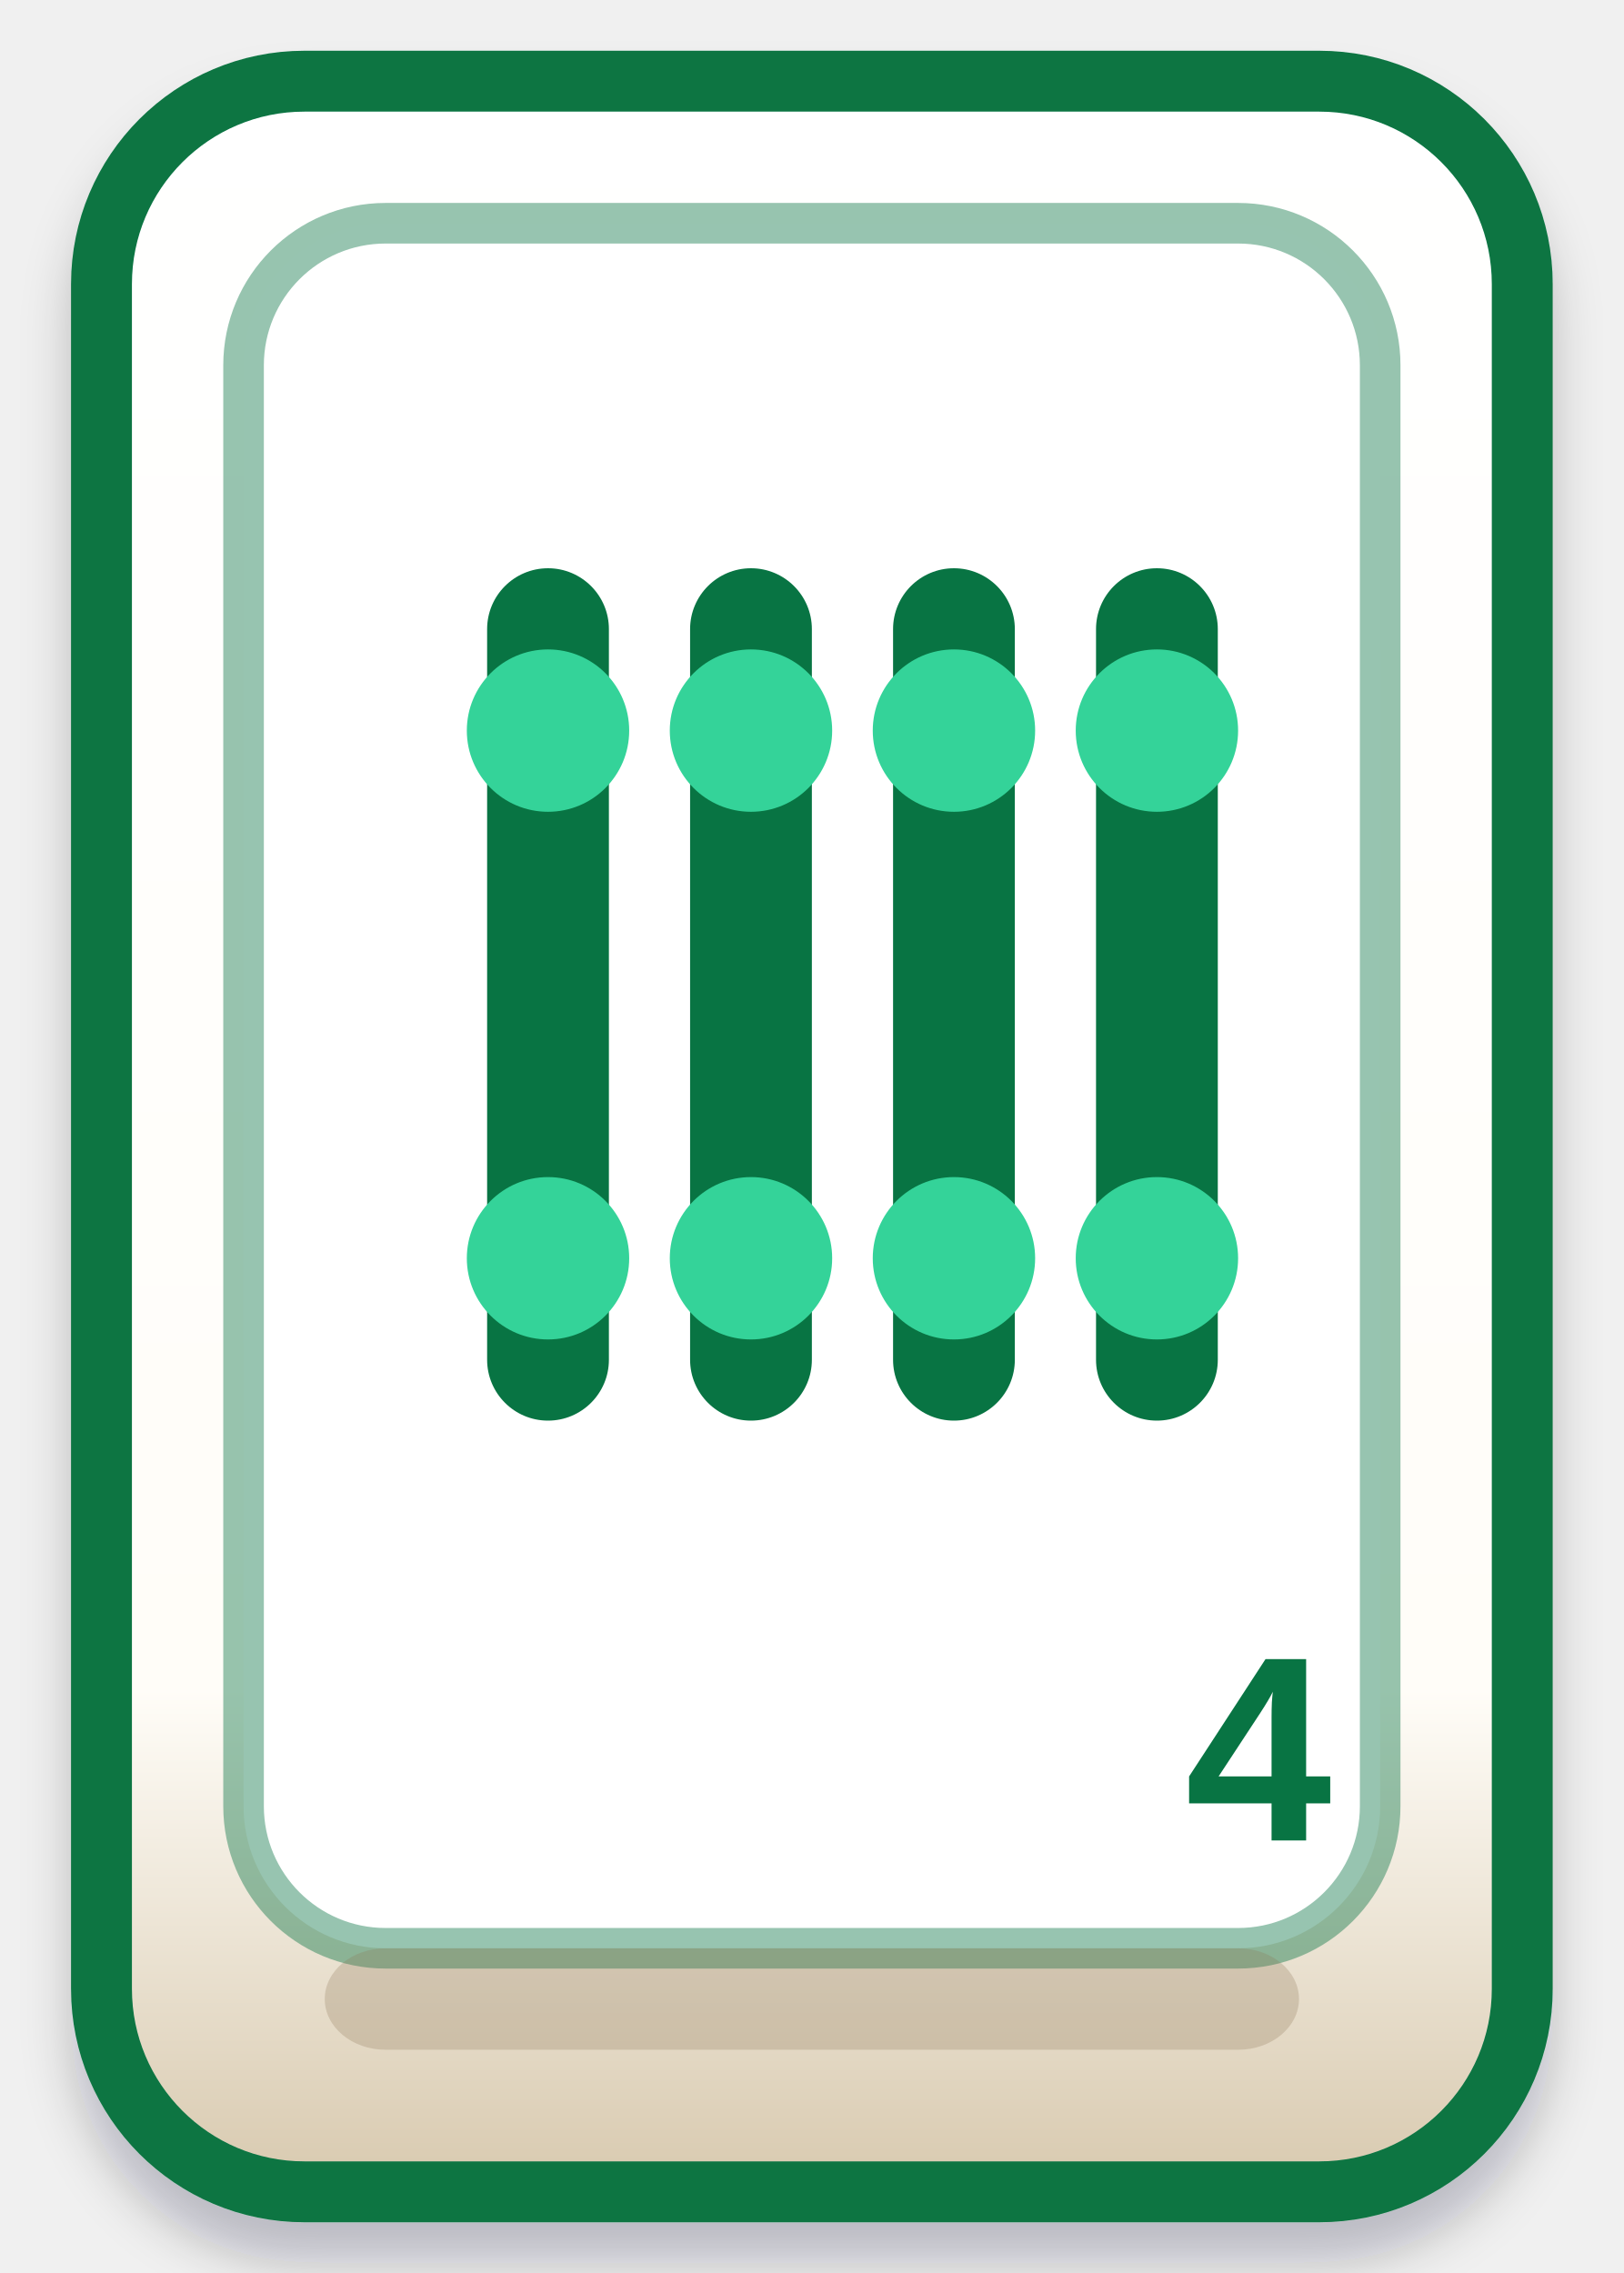
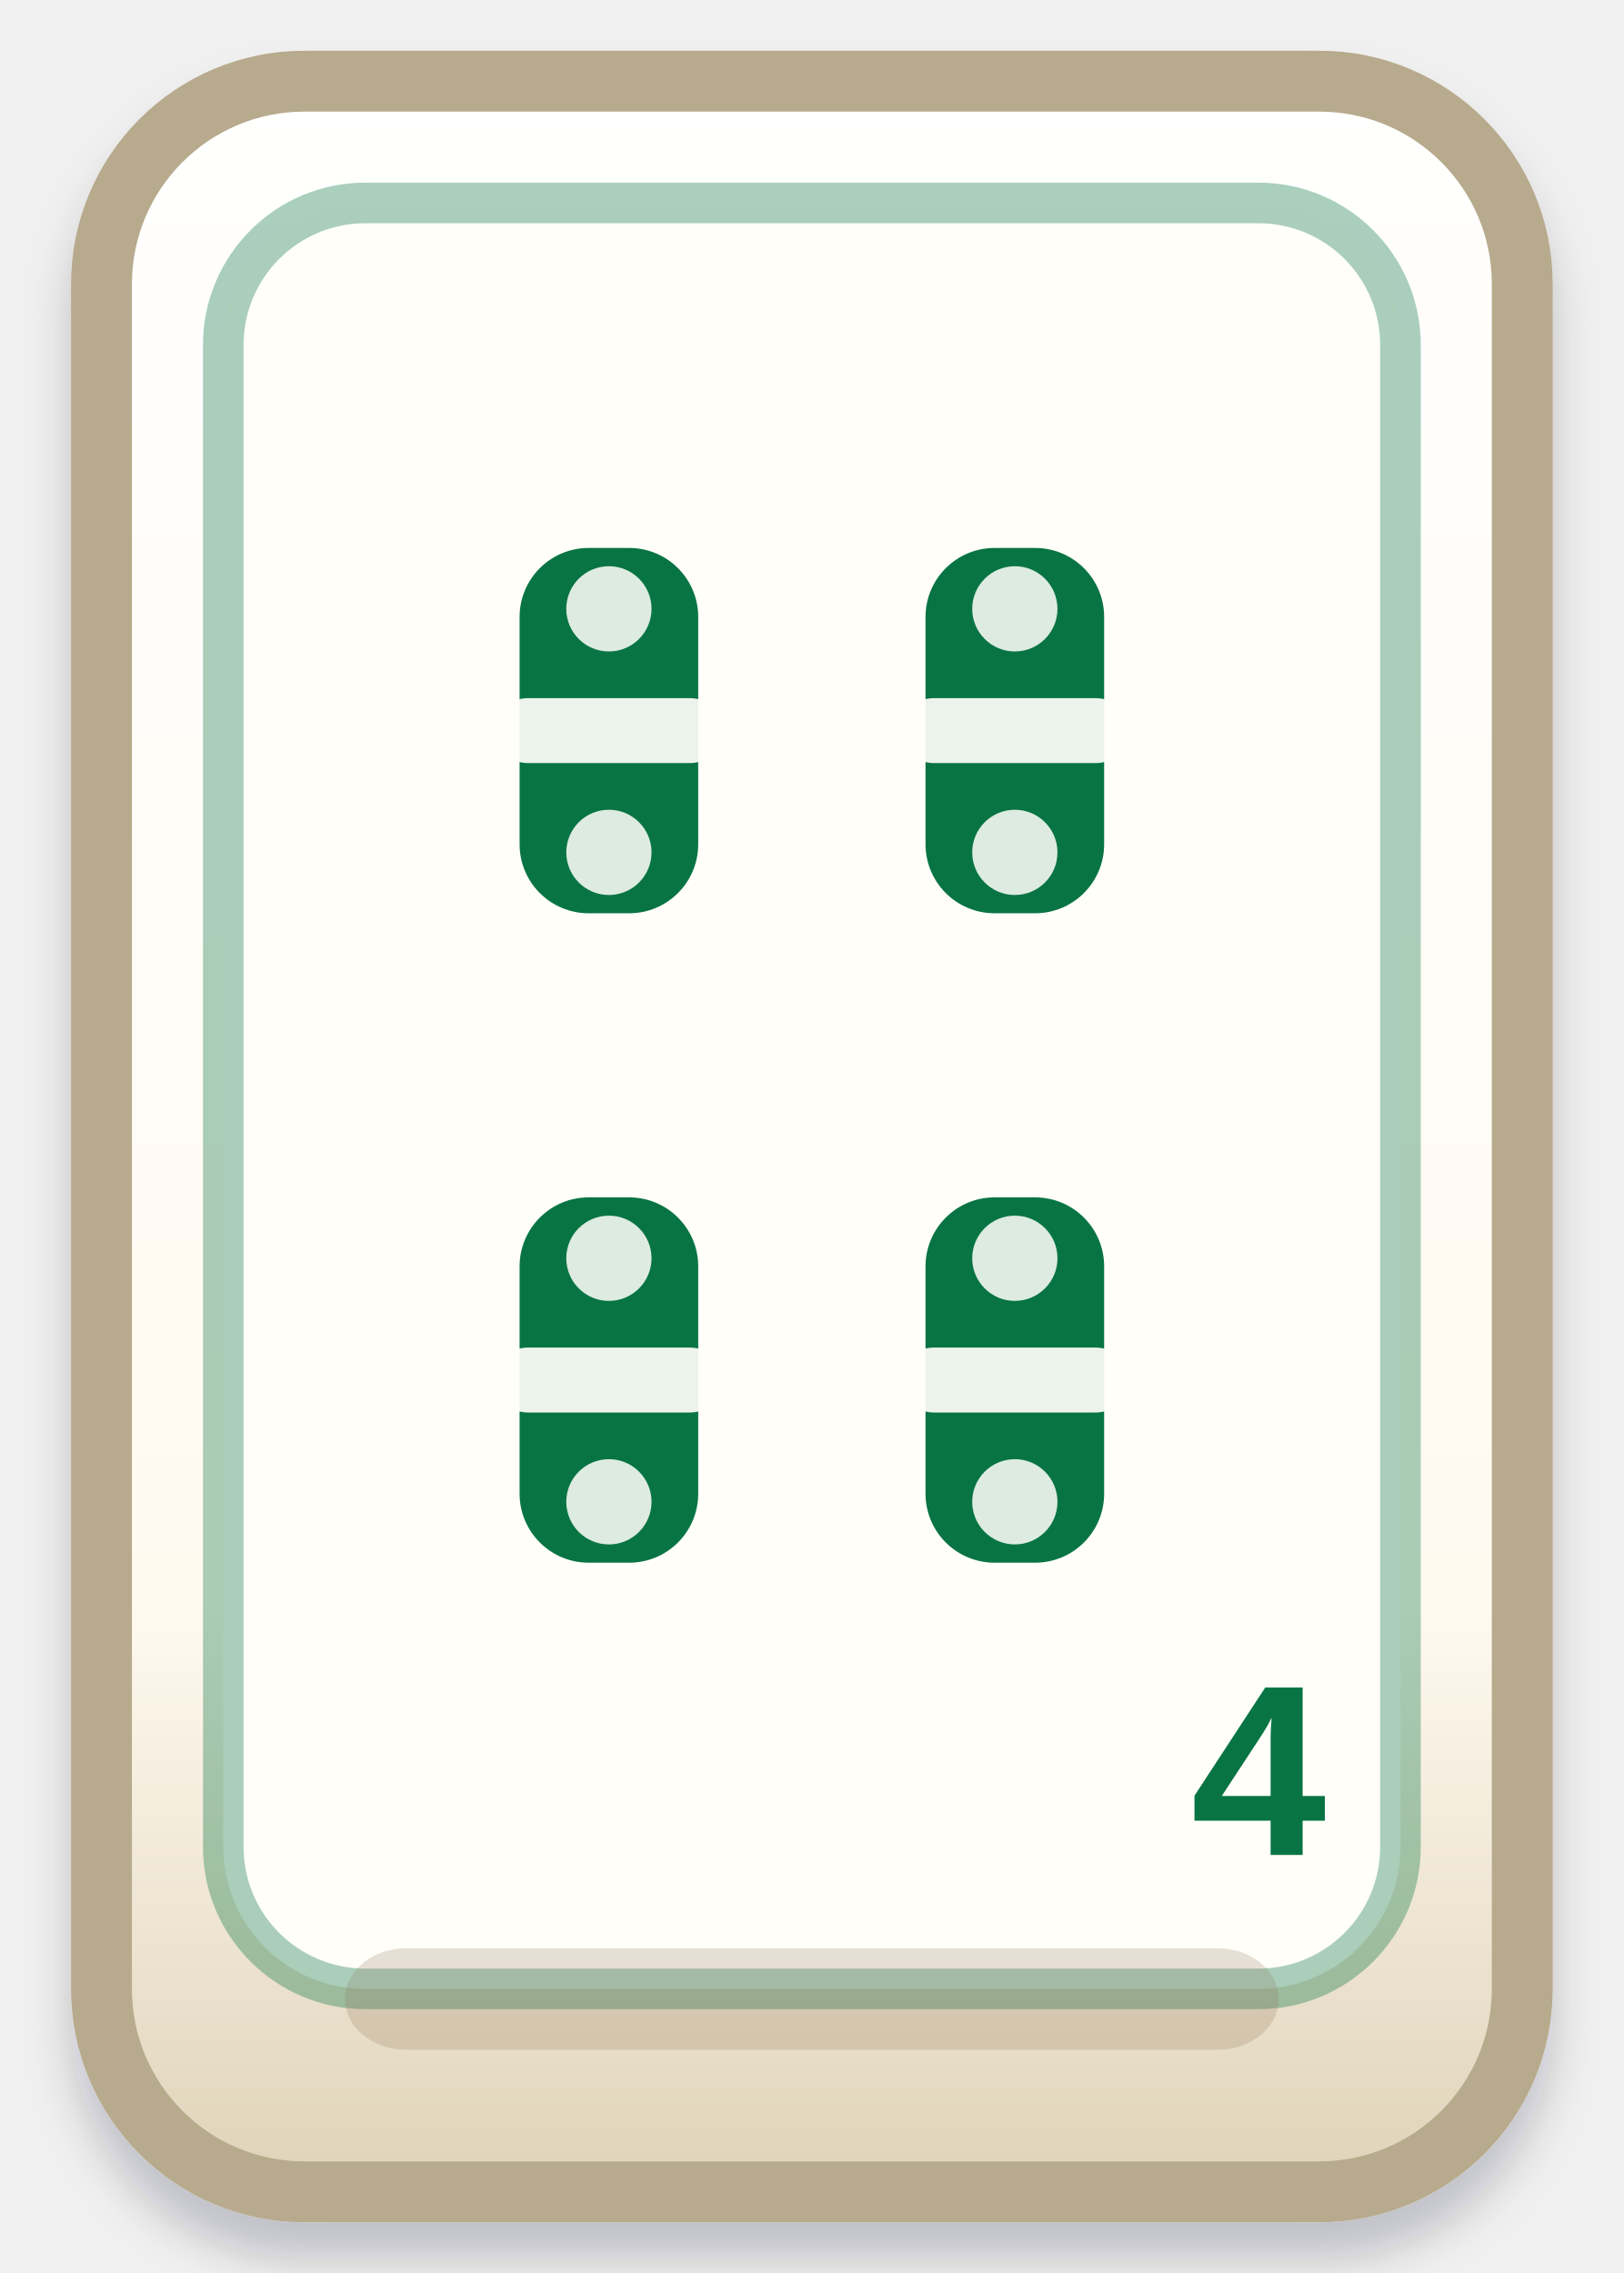
<svg xmlns="http://www.w3.org/2000/svg" viewBox="0 0 80 112" role="img">
  <defs>
    <linearGradient id="tileBase" x1="0" y1="0" x2="0" y2="1">
      <stop offset="0" stop-color="#ffffff" />
-       <stop offset="0.76" stop-color="#fffdf8" />
-       <stop offset="1" stop-color="#d7c8ad" />
+       <stop offset="0.72" stop-color="#fffaf0" />
+       <stop offset="1" stop-color="#dfd2b8" />
    </linearGradient>
    <filter id="tileShadow" x="-20%" y="-20%" width="140%" height="140%">
-       <feDropShadow dx="0" dy="2" stdDeviation="1.2" flood-color="#0f172a" flood-opacity="0.22" />
+       <feDropShadow dx="0" dy="1.8" stdDeviation="1.1" flood-color="#0f172a" flood-opacity="0.20" />
    </filter>
  </defs>
-   <rect x="5" y="4" width="70" height="104" rx="10" fill="url(#tileBase)" stroke="#087443" stroke-width="3" filter="url(#tileShadow)" />
-   <rect x="12" y="11" width="56" height="85" rx="7" fill="#fff" stroke="#087443" stroke-opacity="0.42" stroke-width="2" />
-   <rect x="24" y="28" width="6" height="42" rx="3" fill="#087443" />
-   <circle cx="27" cy="36" r="4" fill="#34d399" />
-   <circle cx="27" cy="62" r="4" fill="#34d399" />
-   <rect x="34" y="28" width="6" height="42" rx="3" fill="#087443" />
-   <circle cx="37" cy="36" r="4" fill="#34d399" />
-   <circle cx="37" cy="62" r="4" fill="#34d399" />
-   <rect x="44" y="28" width="6" height="42" rx="3" fill="#087443" />
-   <circle cx="47" cy="36" r="4" fill="#34d399" />
-   <circle cx="47" cy="62" r="4" fill="#34d399" />
-   <rect x="54" y="28" width="6" height="42" rx="3" fill="#087443" />
-   <circle cx="57" cy="36" r="4" fill="#34d399" />
-   <circle cx="57" cy="62" r="4" fill="#34d399" />
-   <text x="62" y="87" text-anchor="middle" dominant-baseline="middle" font-family="Arial, 'Noto Sans JP', sans-serif" font-size="13" font-weight="900" fill="#087443">4</text>
-   <rect x="16" y="96" width="48" height="5" rx="3" fill="#8b7355" opacity="0.26" />
+   <rect x="5" y="4" width="70" height="104" rx="10" fill="url(#tileBase)" stroke="#b7aa8d" stroke-width="3" filter="url(#tileShadow)" />
+   <rect x="11" y="10" width="58" height="88" rx="7" fill="#fffef9" stroke="#087443" stroke-opacity="0.34" stroke-width="2" />
+   <g>
+     <rect x="25.6" y="27" width="8.8" height="18" rx="3.4" fill="#087443" />
+     <rect x="24.4" y="34.4" width="11.2" height="3.2" rx="1.6" fill="#fffef9" opacity="0.92" />
+     <circle cx="30" cy="30" r="2.1" fill="#fffef9" opacity="0.86" />
+     <circle cx="30" cy="42" r="2.1" fill="#fffef9" opacity="0.86" />
+   </g>
+   <g>
+     <rect x="45.6" y="27" width="8.8" height="18" rx="3.4" fill="#087443" />
+     <rect x="44.4" y="34.4" width="11.2" height="3.2" rx="1.6" fill="#fffef9" opacity="0.92" />
+     <circle cx="50" cy="30" r="2.1" fill="#fffef9" opacity="0.86" />
+     <circle cx="50" cy="42" r="2.1" fill="#fffef9" opacity="0.86" />
+   </g>
+   <g>
+     <rect x="25.6" y="59" width="8.8" height="18" rx="3.4" fill="#087443" />
+     <rect x="24.4" y="66.4" width="11.2" height="3.2" rx="1.6" fill="#fffef9" opacity="0.92" />
+     <circle cx="30" cy="62" r="2.1" fill="#fffef9" opacity="0.86" />
+     <circle cx="30" cy="74" r="2.1" fill="#fffef9" opacity="0.86" />
+   </g>
+   <g>
+     <rect x="45.6" y="59" width="8.8" height="18" rx="3.4" fill="#087443" />
+     <rect x="44.4" y="66.4" width="11.2" height="3.2" rx="1.6" fill="#fffef9" opacity="0.92" />
+     <circle cx="50" cy="62" r="2.1" fill="#fffef9" opacity="0.86" />
+     <circle cx="50" cy="74" r="2.1" fill="#fffef9" opacity="0.86" />
+   </g>
+   <text x="62" y="88" text-anchor="middle" dominant-baseline="middle" font-family="Arial, sans-serif" font-size="12" font-weight="900" fill="#087443">4</text>
+   <rect x="17" y="96" width="46" height="5" rx="3" fill="#8b7355" opacity="0.22" />
</svg>
